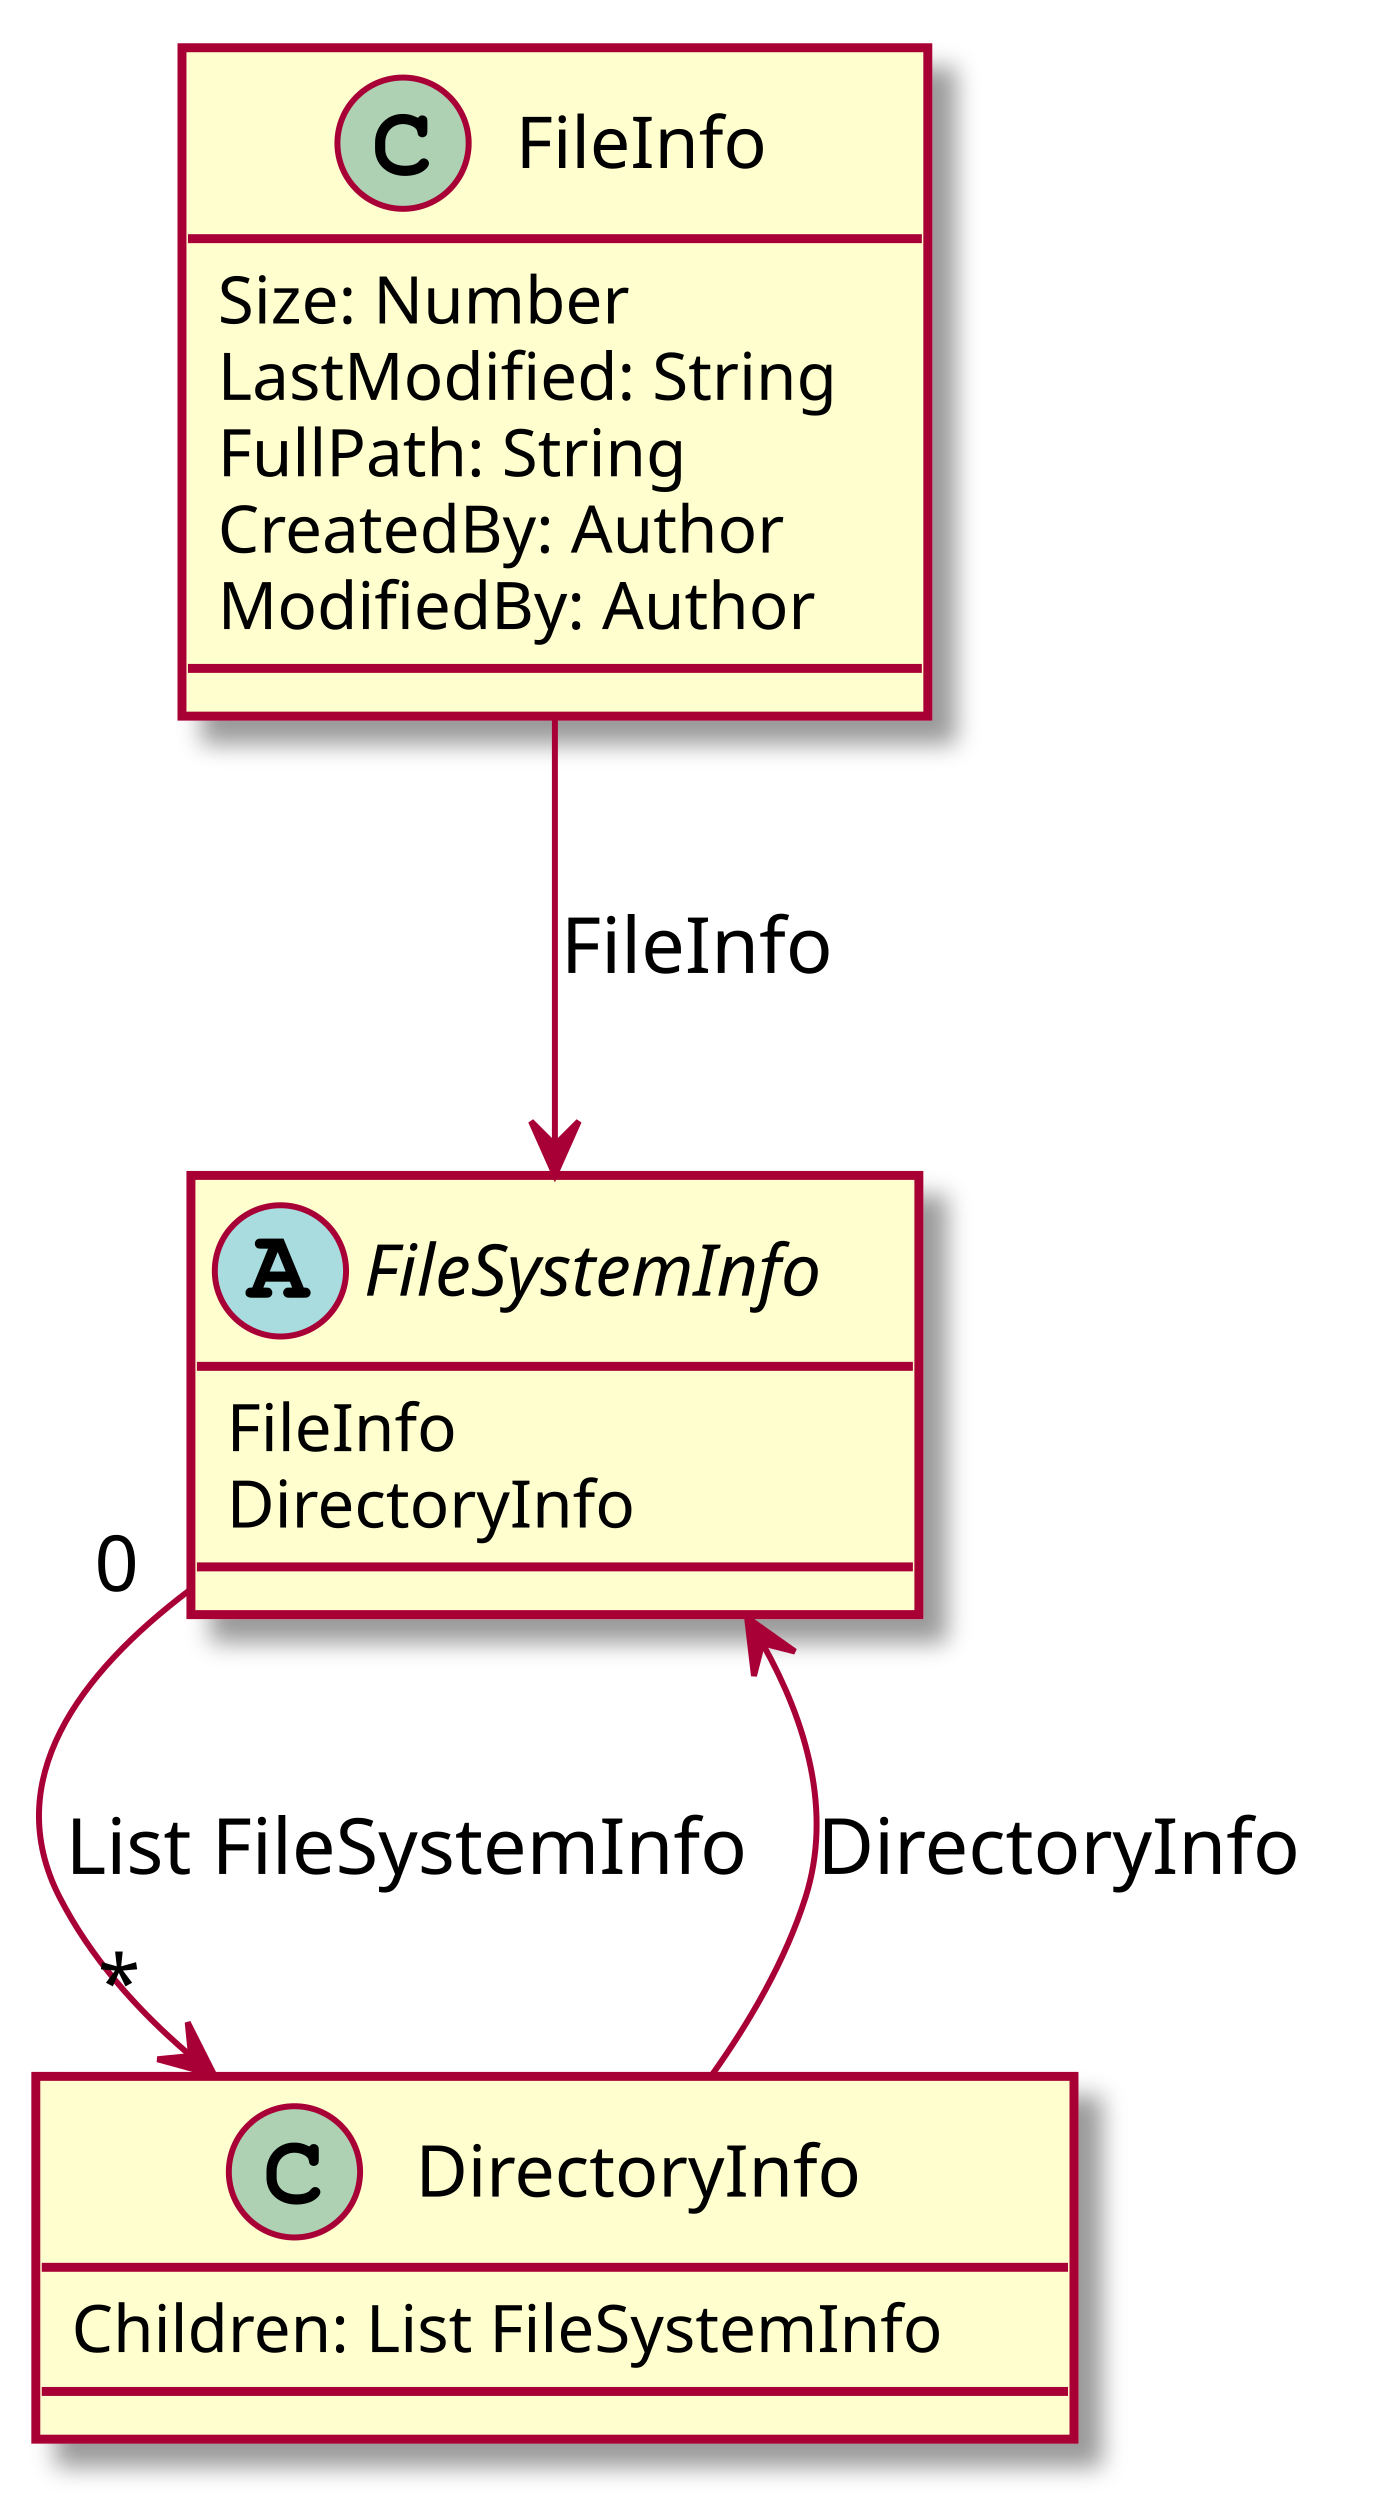
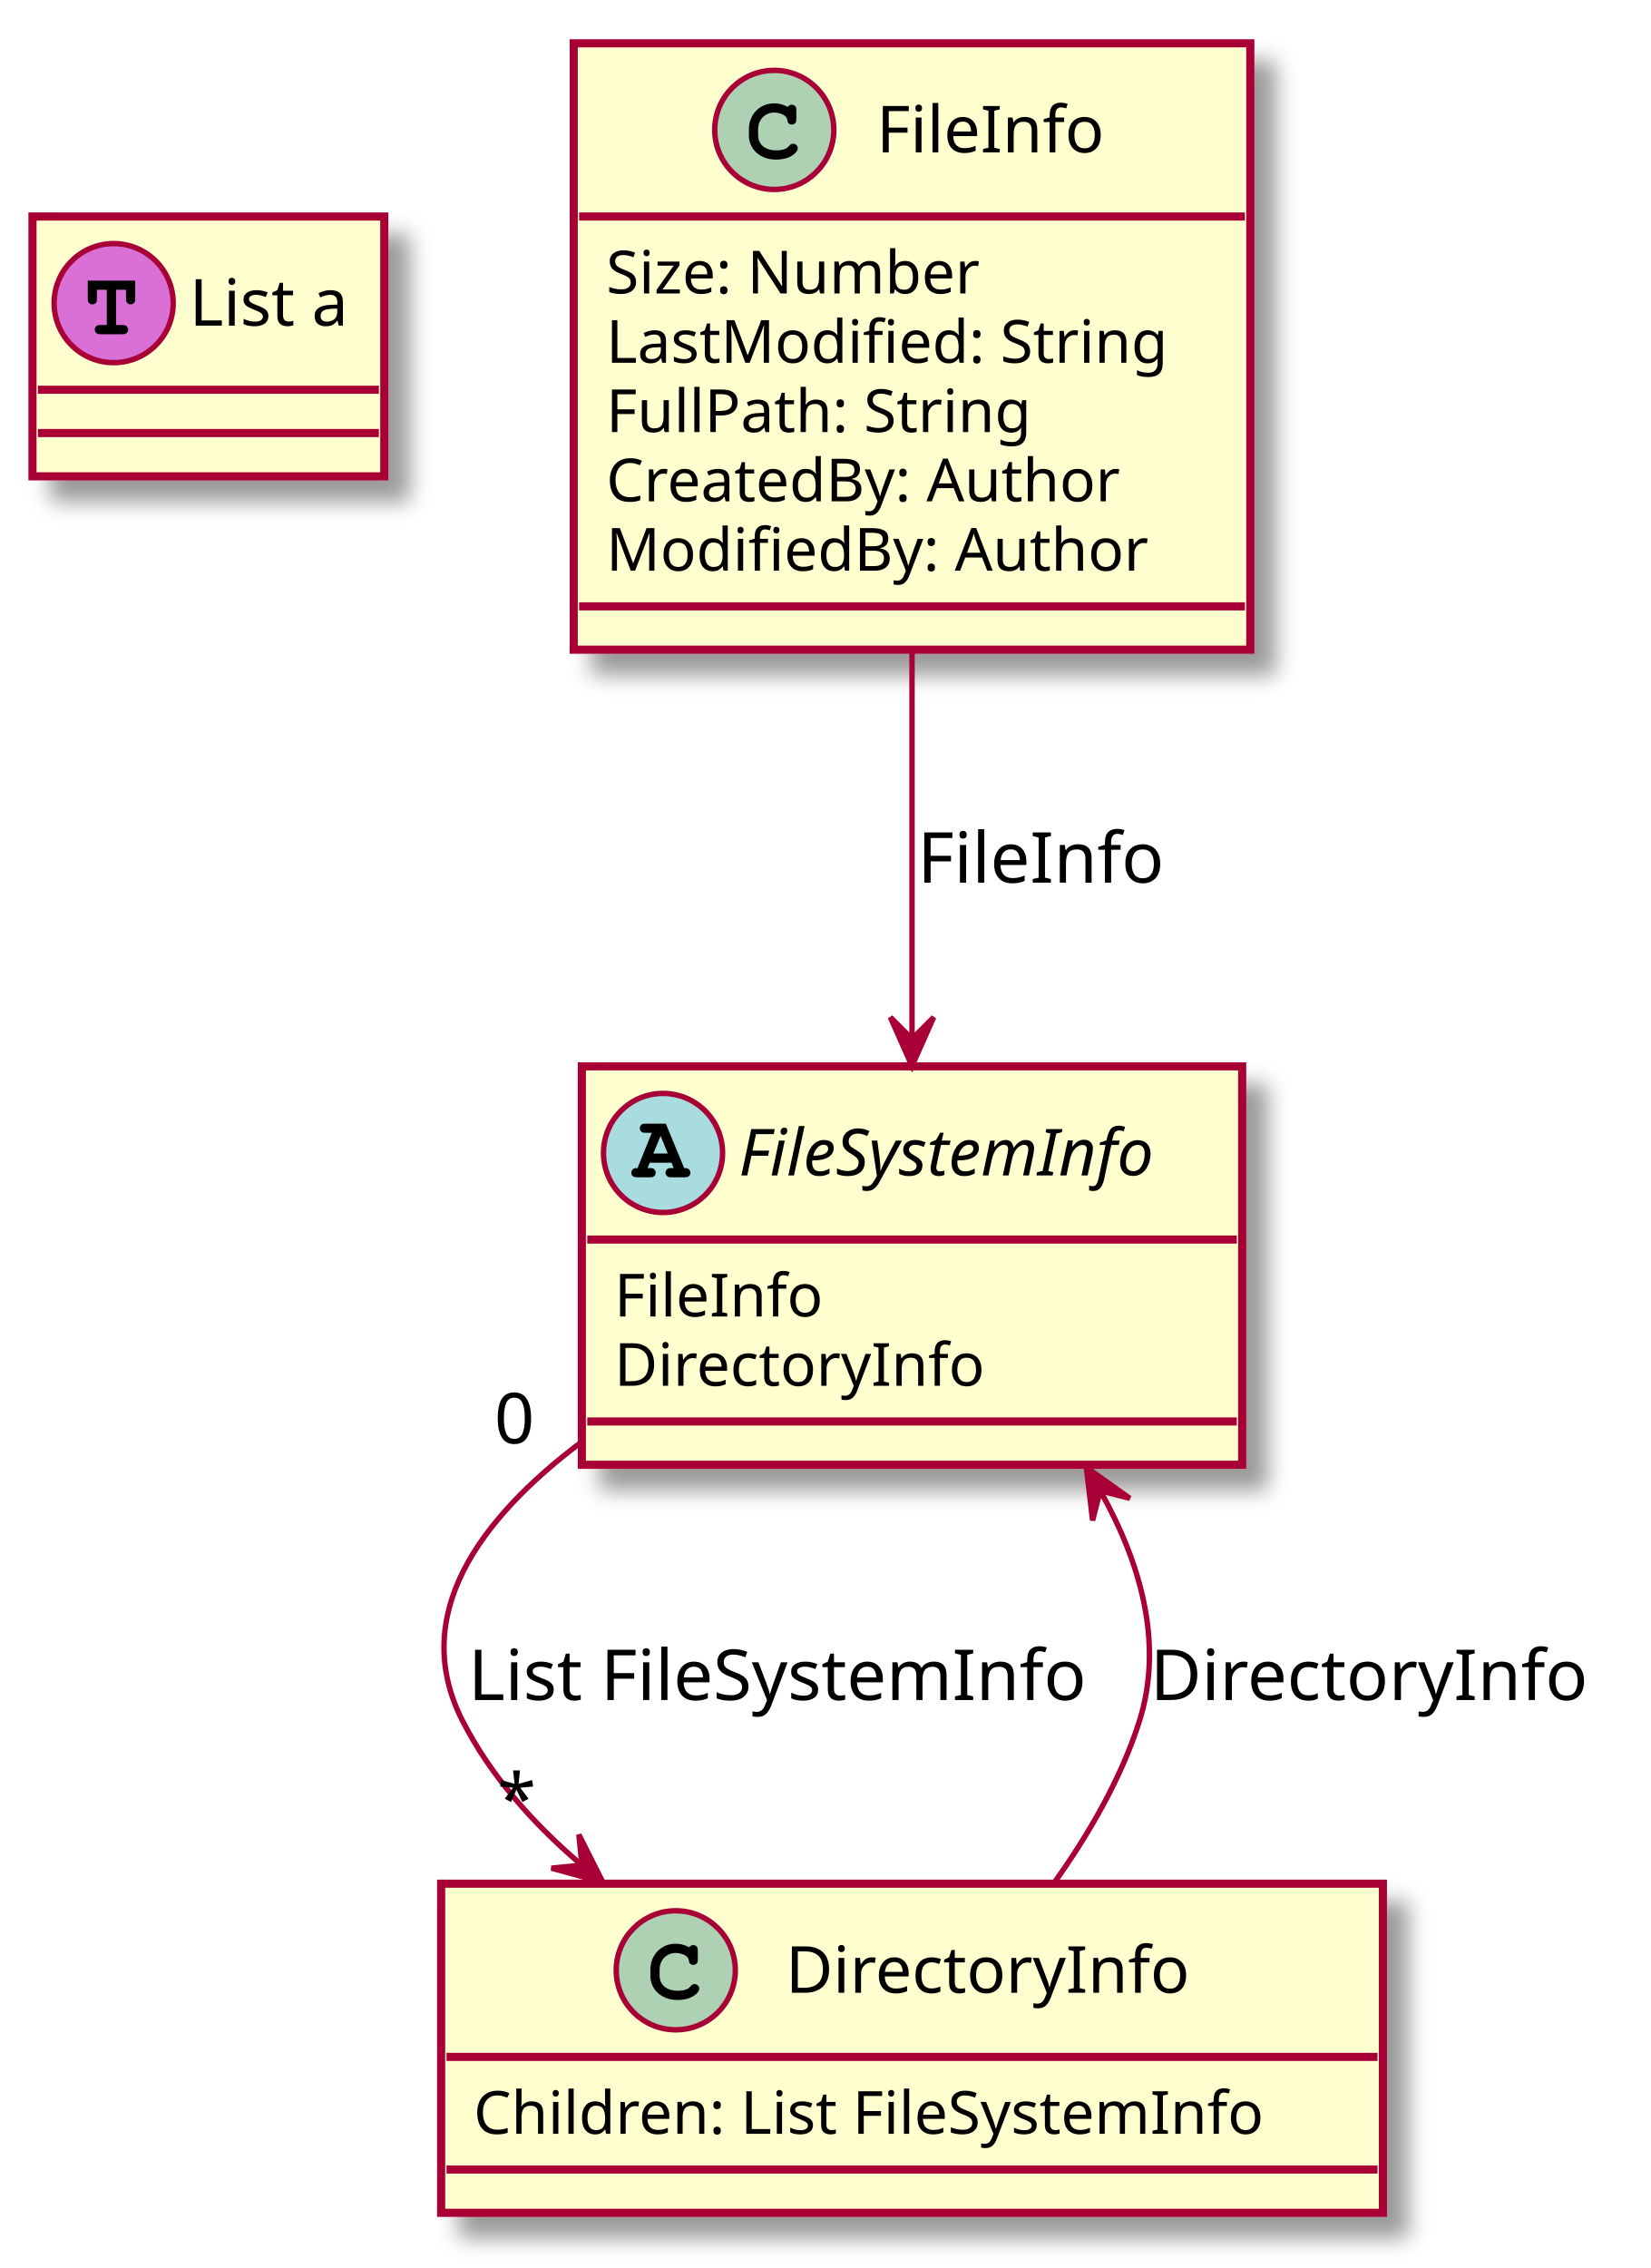
- <svg xmlns="http://www.w3.org/2000/svg" contentScriptType="application/ecmascript" contentStyleType="text/css" height="419px" preserveAspectRatio="none" style="width:230px;height:419px;" version="1.1" viewBox="0 0 230 419" width="230px" zoomAndPan="magnify">
+ <svg xmlns="http://www.w3.org/2000/svg" contentScriptType="application/ecmascript" contentStyleType="text/css" height="419px" preserveAspectRatio="none" style="width:305px;height:419px;" version="1.1" viewBox="0 0 305 419" width="305px" zoomAndPan="magnify">
  <defs>
-     <filter height="300%" id="f11ksc16b0wjet" width="300%" x="-1" y="-1">
+     <filter height="300%" id="fj7tfh0jjht60" width="300%" x="-1" y="-1">
      <feGaussianBlur result="blurOut" stdDeviation="2.0" />
      <feColorMatrix in="blurOut" result="blurOut2" type="matrix" values="0 0 0 0 0 0 0 0 0 0 0 0 0 0 0 0 0 0 .4 0" />
      <feOffset dx="4.0" dy="4.0" in="blurOut2" result="blurOut3" />
      <feBlend in="SourceGraphic" in2="blurOut3" mode="normal" />
    </filter>
  </defs>
  <g>
-     <rect fill="#FEFECE" filter="url(#f11ksc16b0wjet)" height="112.023" id="FileInfo" style="stroke: #A80036; stroke-width: 1.5;" width="125" x="30.5" y="8" />
-     <ellipse cx="67.55" cy="24" fill="#ADD1B2" rx="11" ry="11" style="stroke: #A80036; stroke-width: 1.0;" />
-     <path d="M69.894,19.672 L70.066,19.75 C70.284,19.438 70.487,19.344 70.784,19.344 C71.081,19.344 71.362,19.484 71.519,19.75 C71.612,19.906 71.628,20.031 71.628,20.469 L71.628,21.891 C71.628,22.312 71.597,22.5 71.487,22.656 C71.316,22.875 71.05,23.016 70.784,23.016 C70.566,23.016 70.331,22.906 70.191,22.766 C70.05,22.641 70.019,22.516 69.956,22.109 C69.862,21.703 69.691,21.484 69.206,21.203 C68.737,20.953 68.128,20.797 67.55,20.797 C65.816,20.797 64.566,22.109 64.566,23.891 L64.566,24.984 C64.566,26.688 65.862,27.781 67.909,27.781 C68.675,27.781 69.362,27.656 69.784,27.391 C69.972,27.297 69.972,27.297 70.425,26.812 C70.612,26.625 70.816,26.547 71.034,26.547 C71.503,26.547 71.894,26.938 71.894,27.391 C71.894,27.781 71.566,28.234 70.987,28.641 C70.237,29.188 69.081,29.484 67.862,29.484 C64.972,29.484 62.862,27.594 62.862,25.016 L62.862,23.891 C62.862,21.172 64.862,19.094 67.487,19.094 C68.362,19.094 68.956,19.234 69.894,19.672 Z " />
-     <text fill="#000000" font-family="sans-serif" font-size="12" lengthAdjust="spacingAndGlyphs" textLength="44" x="86.45" y="28.154">FileInfo</text>
-     <line style="stroke: #A80036; stroke-width: 1.5;" x1="31.5" x2="154.5" y1="40" y2="40" />
-     <text fill="#000000" font-family="sans-serif" font-size="11" lengthAdjust="spacingAndGlyphs" textLength="76" x="36.5" y="54.21">Size: Number</text>
-     <text fill="#000000" font-family="sans-serif" font-size="11" lengthAdjust="spacingAndGlyphs" textLength="113" x="36.5" y="67.015">LastModified: String</text>
-     <text fill="#000000" font-family="sans-serif" font-size="11" lengthAdjust="spacingAndGlyphs" textLength="86" x="36.5" y="79.82">FullPath: String</text>
-     <text fill="#000000" font-family="sans-serif" font-size="11" lengthAdjust="spacingAndGlyphs" textLength="104" x="36.5" y="92.624">CreatedBy: Author</text>
-     <text fill="#000000" font-family="sans-serif" font-size="11" lengthAdjust="spacingAndGlyphs" textLength="106" x="36.5" y="105.429">ModifiedBy: Author</text>
-     <line style="stroke: #A80036; stroke-width: 1.5;" x1="31.5" x2="154.5" y1="112.023" y2="112.023" />
-     <rect fill="#FEFECE" filter="url(#f11ksc16b0wjet)" height="60.805" id="DirectoryInfo" style="stroke: #A80036; stroke-width: 1.5;" width="174" x="6" y="348" />
-     <ellipse cx="49.35" cy="364" fill="#ADD1B2" rx="11" ry="11" style="stroke: #A80036; stroke-width: 1.0;" />
-     <path d="M51.694,359.672 L51.866,359.75 C52.084,359.438 52.288,359.344 52.584,359.344 C52.881,359.344 53.163,359.484 53.319,359.75 C53.413,359.906 53.428,360.031 53.428,360.469 L53.428,361.891 C53.428,362.312 53.397,362.5 53.288,362.656 C53.116,362.875 52.85,363.016 52.584,363.016 C52.366,363.016 52.131,362.906 51.991,362.766 C51.85,362.641 51.819,362.516 51.756,362.109 C51.663,361.703 51.491,361.484 51.006,361.203 C50.538,360.953 49.928,360.797 49.35,360.797 C47.616,360.797 46.366,362.109 46.366,363.891 L46.366,364.984 C46.366,366.688 47.663,367.781 49.709,367.781 C50.475,367.781 51.163,367.656 51.584,367.391 C51.772,367.297 51.772,367.297 52.225,366.812 C52.413,366.625 52.616,366.547 52.834,366.547 C53.303,366.547 53.694,366.938 53.694,367.391 C53.694,367.781 53.366,368.234 52.788,368.641 C52.038,369.188 50.881,369.484 49.663,369.484 C46.772,369.484 44.663,367.594 44.663,365.016 L44.663,363.891 C44.663,361.172 46.663,359.094 49.288,359.094 C50.163,359.094 50.756,359.234 51.694,359.672 Z " />
-     <text fill="#000000" font-family="sans-serif" font-size="12" lengthAdjust="spacingAndGlyphs" textLength="79" x="69.65" y="368.154">DirectoryInfo</text>
-     <line style="stroke: #A80036; stroke-width: 1.5;" x1="7" x2="179" y1="380" y2="380" />
-     <text fill="#000000" font-family="sans-serif" font-size="11" lengthAdjust="spacingAndGlyphs" textLength="162" x="12" y="394.21">Children: List FileSystemInfo</text>
-     <line style="stroke: #A80036; stroke-width: 1.5;" x1="7" x2="179" y1="400.805" y2="400.805" />
-     <rect fill="#FEFECE" filter="url(#f11ksc16b0wjet)" height="73.609" id="FileSystemInfo" style="stroke: #A80036; stroke-width: 1.5;" width="122" x="32" y="197" />
-     <ellipse cx="47" cy="213" fill="#A9DCDF" rx="11" ry="11" style="stroke: #A80036; stroke-width: 1.0;" />
-     <path d="M48.578,214.812 L44.531,214.812 L44.141,215.797 L44.531,215.797 C44.984,215.797 45.125,215.828 45.297,215.953 C45.516,216.125 45.641,216.375 45.641,216.656 C45.641,216.938 45.5,217.234 45.234,217.375 C45.109,217.469 44.891,217.5 44.531,217.5 L42.266,217.5 C41.516,217.5 41.141,217.219 41.141,216.656 C41.141,216.359 41.297,216.078 41.547,215.922 C41.703,215.812 41.859,215.797 42.281,215.797 L44.922,209.281 L43.844,209.281 C43.406,209.281 43.234,209.25 43.062,209.141 C42.844,208.969 42.703,208.719 42.703,208.438 C42.703,208.156 42.859,207.875 43.109,207.703 C43.266,207.609 43.391,207.594 43.844,207.594 L47.516,207.594 L50.906,215.797 C51.375,215.797 51.531,215.828 51.703,215.969 C51.922,216.125 52.062,216.375 52.062,216.656 C52.062,216.938 51.906,217.234 51.656,217.375 C51.516,217.469 51.297,217.5 50.938,217.5 L48.578,217.5 C48.156,217.5 47.953,217.453 47.812,217.328 C47.594,217.172 47.453,216.922 47.453,216.656 C47.453,216.359 47.609,216.078 47.859,215.922 C48.016,215.812 48.125,215.797 48.578,215.797 L48.969,215.797 Z M47.875,213.109 L46.547,209.844 L45.203,213.109 Z " />
-     <text fill="#000000" font-family="sans-serif" font-size="12" font-style="italic" lengthAdjust="spacingAndGlyphs" textLength="90" x="61" y="217.154">FileSystemInfo</text>
-     <line style="stroke: #A80036; stroke-width: 1.5;" x1="33" x2="153" y1="229" y2="229" />
-     <text fill="#000000" font-family="sans-serif" font-size="11" lengthAdjust="spacingAndGlyphs" textLength="40" x="38" y="243.21">FileInfo</text>
-     <text fill="#000000" font-family="sans-serif" font-size="11" lengthAdjust="spacingAndGlyphs" textLength="72" x="38" y="256.015">DirectoryInfo</text>
-     <line style="stroke: #A80036; stroke-width: 1.5;" x1="33" x2="153" y1="262.609" y2="262.609" />
-     <path d="M31.771,266.517 C13.147,280.591 -0.054,298.422 10,318 C15.151,328.03 22.864,336.748 31.549,344.188 " fill="none" id="FileSystemInfo-DirectoryInfo" style="stroke: #A80036; stroke-width: 1.0;" />
-     <polygon fill="#A80036" points="35.884,347.738,31.455,338.941,32.016,344.57,26.387,345.13,35.884,347.738" style="stroke: #A80036; stroke-width: 1.0;" />
-     <text fill="#000000" font-family="sans-serif" font-size="13" lengthAdjust="spacingAndGlyphs" textLength="119" x="11" y="314.067">List FileSystemInfo</text>
-     <text fill="#000000" font-family="sans-serif" font-size="13" lengthAdjust="spacingAndGlyphs" textLength="8" x="15.822" y="266.665">0</text>
-     <text fill="#000000" font-family="sans-serif" font-size="13" lengthAdjust="spacingAndGlyphs" textLength="7" x="16.382" y="336.947">*</text>
-     <path d="M119.174,347.961 C125.619,338.95 131.634,328.606 135,318 C139.565,303.617 135.202,288.677 127.821,275.501 " fill="none" id="DirectoryInfo-FileSystemInfo" style="stroke: #A80036; stroke-width: 1.0;" />
-     <polygon fill="#A80036" points="125.211,271.104,126.366,280.885,127.763,275.403,133.245,276.801,125.211,271.104" style="stroke: #A80036; stroke-width: 1.0;" />
-     <text fill="#000000" font-family="sans-serif" font-size="13" lengthAdjust="spacingAndGlyphs" textLength="81" x="137" y="314.067">DirectoryInfo</text>
-     <path d="M93,120.009 C93,143.398 93,170.204 93,191.836 " fill="none" id="FileInfo-FileSystemInfo" style="stroke: #A80036; stroke-width: 1.0;" />
-     <polygon fill="#A80036" points="93,196.934,97,187.934,93,191.934,89,187.934,93,196.934" style="stroke: #A80036; stroke-width: 1.0;" />
-     <text fill="#000000" font-family="sans-serif" font-size="13" lengthAdjust="spacingAndGlyphs" textLength="44" x="94" y="163.067">FileInfo</text>
+     <rect fill="#FEFECE" filter="url(#fj7tfh0jjht60)" height="48" id="List" style="stroke: #A80036; stroke-width: 1.5;" width="65" x="6" y="40" />
+     <ellipse cx="21" cy="56" fill="#DA70D6" rx="11" ry="11" style="stroke: #A80036; stroke-width: 1.0;" />
+     <path d="M21.438,53.531 L21.438,60.047 L22.562,60.047 C23.016,60.047 23.156,60.078 23.312,60.203 C23.547,60.375 23.672,60.625 23.672,60.906 C23.672,61.188 23.531,61.484 23.266,61.625 C23.156,61.703 22.891,61.75 22.562,61.75 L18.625,61.75 C18.234,61.75 18.016,61.703 17.859,61.578 C17.641,61.422 17.5,61.156 17.5,60.906 C17.5,60.609 17.656,60.328 17.906,60.172 C18.062,60.062 18.188,60.047 18.625,60.047 L19.734,60.047 L19.734,53.531 L17.906,53.531 L17.906,55.125 C17.906,55.578 17.875,55.719 17.766,55.891 C17.594,56.109 17.344,56.234 17.062,56.234 C16.781,56.234 16.484,56.094 16.328,55.828 C16.25,55.688 16.219,55.516 16.219,55.125 L16.219,51.844 L24.984,51.844 L24.984,55.125 C24.984,55.594 24.969,55.719 24.828,55.891 C24.656,56.109 24.406,56.234 24.141,56.234 C23.844,56.234 23.562,56.078 23.406,55.828 C23.312,55.688 23.281,55.516 23.281,55.125 L23.281,53.531 Z " />
+     <text fill="#000000" font-family="sans-serif" font-size="12" lengthAdjust="spacingAndGlyphs" textLength="33" x="35" y="60.154">List a</text>
+     <line style="stroke: #A80036; stroke-width: 1.5;" x1="7" x2="70" y1="72" y2="72" />
+     <line style="stroke: #A80036; stroke-width: 1.5;" x1="7" x2="70" y1="80" y2="80" />
+     <rect fill="#FEFECE" filter="url(#fj7tfh0jjht60)" height="112.023" id="FileInfo" style="stroke: #A80036; stroke-width: 1.5;" width="125" x="106" y="8" />
+     <ellipse cx="143.05" cy="24" fill="#ADD1B2" rx="11" ry="11" style="stroke: #A80036; stroke-width: 1.0;" />
+     <path d="M145.394,19.672 L145.566,19.75 C145.784,19.438 145.988,19.344 146.284,19.344 C146.581,19.344 146.863,19.484 147.019,19.75 C147.113,19.906 147.128,20.031 147.128,20.469 L147.128,21.891 C147.128,22.312 147.097,22.5 146.988,22.656 C146.816,22.875 146.55,23.016 146.284,23.016 C146.066,23.016 145.831,22.906 145.691,22.766 C145.55,22.641 145.519,22.516 145.456,22.109 C145.363,21.703 145.191,21.484 144.706,21.203 C144.238,20.953 143.628,20.797 143.05,20.797 C141.316,20.797 140.066,22.109 140.066,23.891 L140.066,24.984 C140.066,26.688 141.363,27.781 143.409,27.781 C144.175,27.781 144.863,27.656 145.284,27.391 C145.472,27.297 145.472,27.297 145.925,26.812 C146.113,26.625 146.316,26.547 146.534,26.547 C147.003,26.547 147.394,26.938 147.394,27.391 C147.394,27.781 147.066,28.234 146.488,28.641 C145.738,29.188 144.581,29.484 143.363,29.484 C140.472,29.484 138.363,27.594 138.363,25.016 L138.363,23.891 C138.363,21.172 140.363,19.094 142.988,19.094 C143.863,19.094 144.456,19.234 145.394,19.672 Z " />
+     <text fill="#000000" font-family="sans-serif" font-size="12" lengthAdjust="spacingAndGlyphs" textLength="44" x="161.95" y="28.154">FileInfo</text>
+     <line style="stroke: #A80036; stroke-width: 1.5;" x1="107" x2="230" y1="40" y2="40" />
+     <text fill="#000000" font-family="sans-serif" font-size="11" lengthAdjust="spacingAndGlyphs" textLength="76" x="112" y="54.21">Size: Number</text>
+     <text fill="#000000" font-family="sans-serif" font-size="11" lengthAdjust="spacingAndGlyphs" textLength="113" x="112" y="67.015">LastModified: String</text>
+     <text fill="#000000" font-family="sans-serif" font-size="11" lengthAdjust="spacingAndGlyphs" textLength="86" x="112" y="79.82">FullPath: String</text>
+     <text fill="#000000" font-family="sans-serif" font-size="11" lengthAdjust="spacingAndGlyphs" textLength="104" x="112" y="92.624">CreatedBy: Author</text>
+     <text fill="#000000" font-family="sans-serif" font-size="11" lengthAdjust="spacingAndGlyphs" textLength="106" x="112" y="105.429">ModifiedBy: Author</text>
+     <line style="stroke: #A80036; stroke-width: 1.5;" x1="107" x2="230" y1="112.023" y2="112.023" />
+     <rect fill="#FEFECE" filter="url(#fj7tfh0jjht60)" height="60.805" id="DirectoryInfo" style="stroke: #A80036; stroke-width: 1.5;" width="174" x="81.5" y="348" />
+     <ellipse cx="124.85" cy="364" fill="#ADD1B2" rx="11" ry="11" style="stroke: #A80036; stroke-width: 1.0;" />
+     <path d="M127.194,359.672 L127.366,359.75 C127.584,359.438 127.787,359.344 128.084,359.344 C128.381,359.344 128.662,359.484 128.819,359.75 C128.912,359.906 128.928,360.031 128.928,360.469 L128.928,361.891 C128.928,362.312 128.897,362.5 128.787,362.656 C128.616,362.875 128.35,363.016 128.084,363.016 C127.866,363.016 127.631,362.906 127.491,362.766 C127.35,362.641 127.319,362.516 127.256,362.109 C127.162,361.703 126.991,361.484 126.506,361.203 C126.037,360.953 125.428,360.797 124.85,360.797 C123.116,360.797 121.866,362.109 121.866,363.891 L121.866,364.984 C121.866,366.688 123.162,367.781 125.209,367.781 C125.975,367.781 126.662,367.656 127.084,367.391 C127.272,367.297 127.272,367.297 127.725,366.812 C127.912,366.625 128.116,366.547 128.334,366.547 C128.803,366.547 129.194,366.938 129.194,367.391 C129.194,367.781 128.866,368.234 128.287,368.641 C127.537,369.188 126.381,369.484 125.162,369.484 C122.272,369.484 120.162,367.594 120.162,365.016 L120.162,363.891 C120.162,361.172 122.162,359.094 124.787,359.094 C125.662,359.094 126.256,359.234 127.194,359.672 Z " />
+     <text fill="#000000" font-family="sans-serif" font-size="12" lengthAdjust="spacingAndGlyphs" textLength="79" x="145.15" y="368.154">DirectoryInfo</text>
+     <line style="stroke: #A80036; stroke-width: 1.5;" x1="82.5" x2="254.5" y1="380" y2="380" />
+     <text fill="#000000" font-family="sans-serif" font-size="11" lengthAdjust="spacingAndGlyphs" textLength="162" x="87.5" y="394.21">Children: List FileSystemInfo</text>
+     <line style="stroke: #A80036; stroke-width: 1.5;" x1="82.5" x2="254.5" y1="400.805" y2="400.805" />
+     <rect fill="#FEFECE" filter="url(#fj7tfh0jjht60)" height="73.609" id="FileSystemInfo" style="stroke: #A80036; stroke-width: 1.5;" width="122" x="107.5" y="197" />
+     <ellipse cx="122.5" cy="213" fill="#A9DCDF" rx="11" ry="11" style="stroke: #A80036; stroke-width: 1.0;" />
+     <path d="M124.078,214.812 L120.031,214.812 L119.641,215.797 L120.031,215.797 C120.484,215.797 120.625,215.828 120.797,215.953 C121.016,216.125 121.141,216.375 121.141,216.656 C121.141,216.938 121,217.234 120.734,217.375 C120.609,217.469 120.391,217.5 120.031,217.5 L117.766,217.5 C117.016,217.5 116.641,217.219 116.641,216.656 C116.641,216.359 116.797,216.078 117.047,215.922 C117.203,215.812 117.359,215.797 117.781,215.797 L120.422,209.281 L119.344,209.281 C118.906,209.281 118.734,209.25 118.562,209.141 C118.344,208.969 118.203,208.719 118.203,208.438 C118.203,208.156 118.359,207.875 118.609,207.703 C118.766,207.609 118.891,207.594 119.344,207.594 L123.016,207.594 L126.406,215.797 C126.875,215.797 127.031,215.828 127.203,215.969 C127.422,216.125 127.562,216.375 127.562,216.656 C127.562,216.938 127.406,217.234 127.156,217.375 C127.016,217.469 126.797,217.5 126.438,217.5 L124.078,217.5 C123.656,217.5 123.453,217.453 123.312,217.328 C123.094,217.172 122.953,216.922 122.953,216.656 C122.953,216.359 123.109,216.078 123.359,215.922 C123.516,215.812 123.625,215.797 124.078,215.797 L124.469,215.797 Z M123.375,213.109 L122.047,209.844 L120.703,213.109 Z " />
+     <text fill="#000000" font-family="sans-serif" font-size="12" font-style="italic" lengthAdjust="spacingAndGlyphs" textLength="90" x="136.5" y="217.154">FileSystemInfo</text>
+     <line style="stroke: #A80036; stroke-width: 1.5;" x1="108.5" x2="228.5" y1="229" y2="229" />
+     <text fill="#000000" font-family="sans-serif" font-size="11" lengthAdjust="spacingAndGlyphs" textLength="40" x="113.5" y="243.21">FileInfo</text>
+     <text fill="#000000" font-family="sans-serif" font-size="11" lengthAdjust="spacingAndGlyphs" textLength="72" x="113.5" y="256.015">DirectoryInfo</text>
+     <line style="stroke: #A80036; stroke-width: 1.5;" x1="108.5" x2="228.5" y1="262.609" y2="262.609" />
+     <path d="M107.272,266.517 C88.647,280.591 75.446,298.422 85.5,318 C90.651,328.03 98.364,336.748 107.05,344.188 " fill="none" id="FileSystemInfo-DirectoryInfo" style="stroke: #A80036; stroke-width: 1.0;" />
+     <polygon fill="#A80036" points="111.384,347.738,106.954,338.941,107.515,344.57,101.886,345.131,111.384,347.738" style="stroke: #A80036; stroke-width: 1.0;" />
+     <text fill="#000000" font-family="sans-serif" font-size="13" lengthAdjust="spacingAndGlyphs" textLength="119" x="86.5" y="314.067">List FileSystemInfo</text>
+     <text fill="#000000" font-family="sans-serif" font-size="13" lengthAdjust="spacingAndGlyphs" textLength="8" x="91.322" y="266.665">0</text>
+     <text fill="#000000" font-family="sans-serif" font-size="13" lengthAdjust="spacingAndGlyphs" textLength="7" x="91.882" y="336.947">*</text>
+     <path d="M194.674,347.961 C201.119,338.95 207.134,328.606 210.5,318 C215.065,303.617 210.702,288.677 203.321,275.501 " fill="none" id="DirectoryInfo-FileSystemInfo" style="stroke: #A80036; stroke-width: 1.0;" />
+     <polygon fill="#A80036" points="200.711,271.104,201.866,280.885,203.263,275.403,208.745,276.801,200.711,271.104" style="stroke: #A80036; stroke-width: 1.0;" />
+     <text fill="#000000" font-family="sans-serif" font-size="13" lengthAdjust="spacingAndGlyphs" textLength="81" x="212.5" y="314.067">DirectoryInfo</text>
+     <path d="M168.5,120.009 C168.5,143.398 168.5,170.204 168.5,191.836 " fill="none" id="FileInfo-FileSystemInfo" style="stroke: #A80036; stroke-width: 1.0;" />
+     <polygon fill="#A80036" points="168.5,196.934,172.5,187.934,168.5,191.934,164.5,187.934,168.5,196.934" style="stroke: #A80036; stroke-width: 1.0;" />
+     <text fill="#000000" font-family="sans-serif" font-size="13" lengthAdjust="spacingAndGlyphs" textLength="44" x="169.5" y="163.067">FileInfo</text>
  </g>
</svg>
